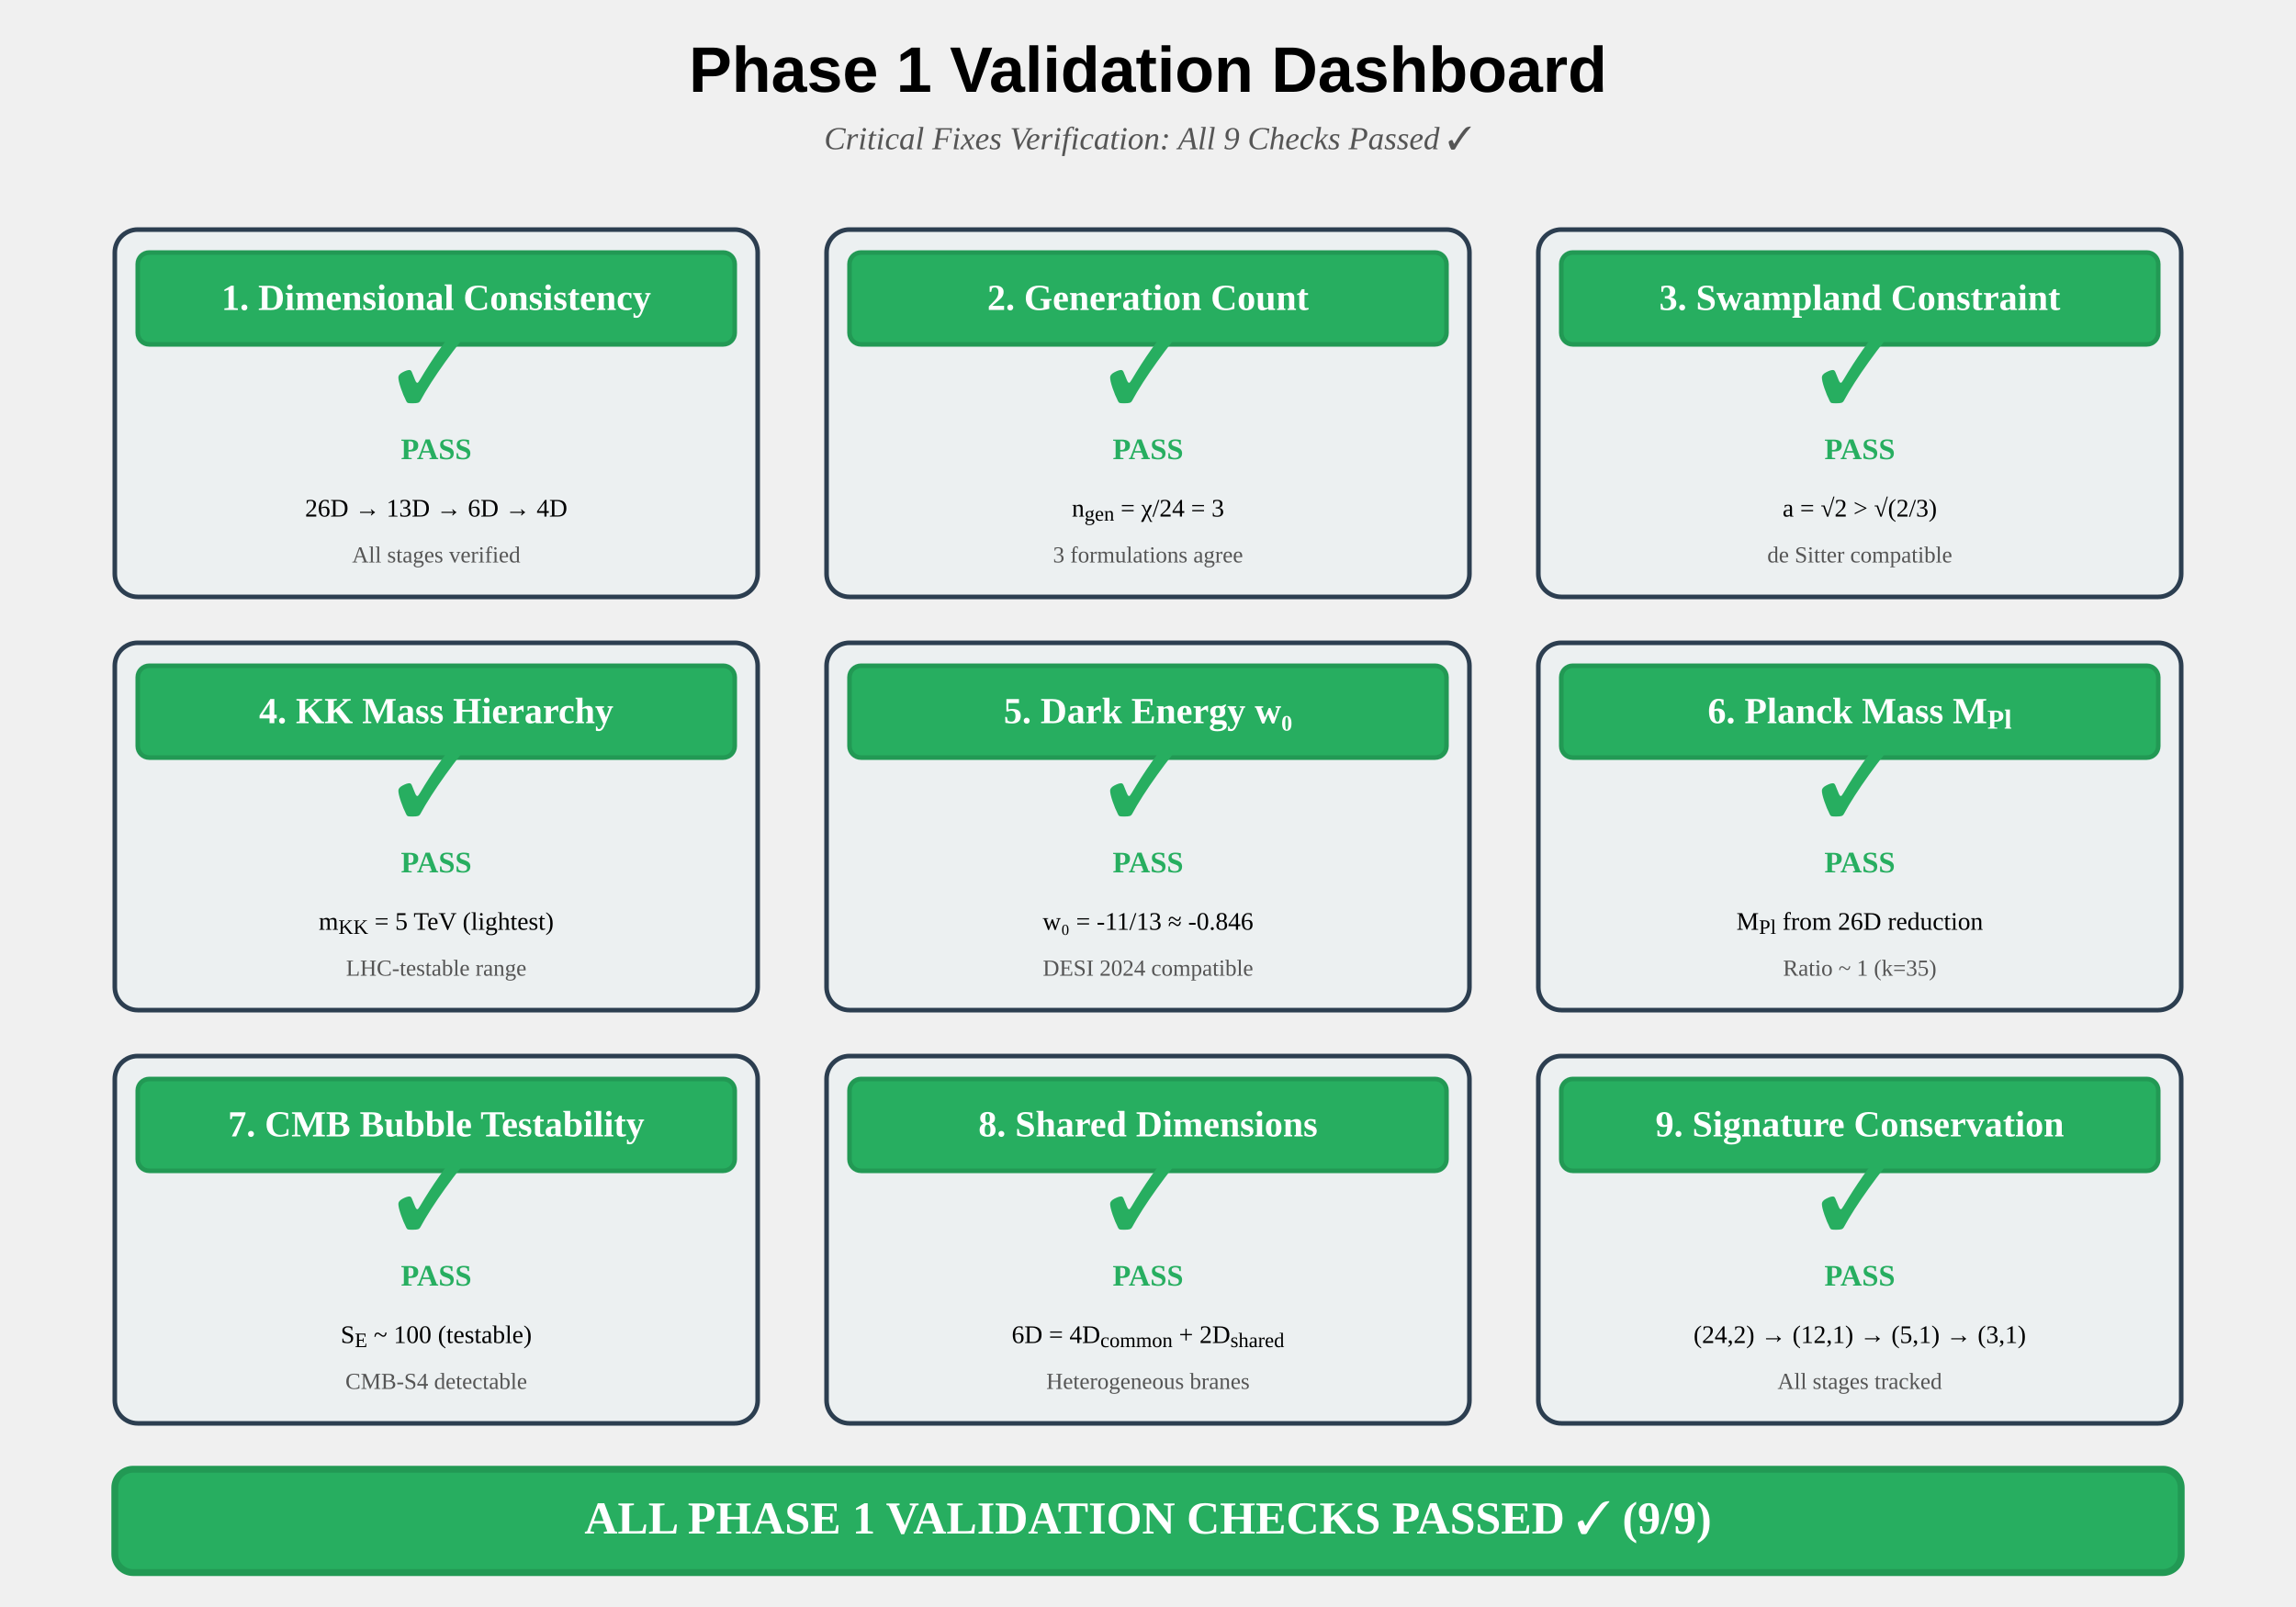
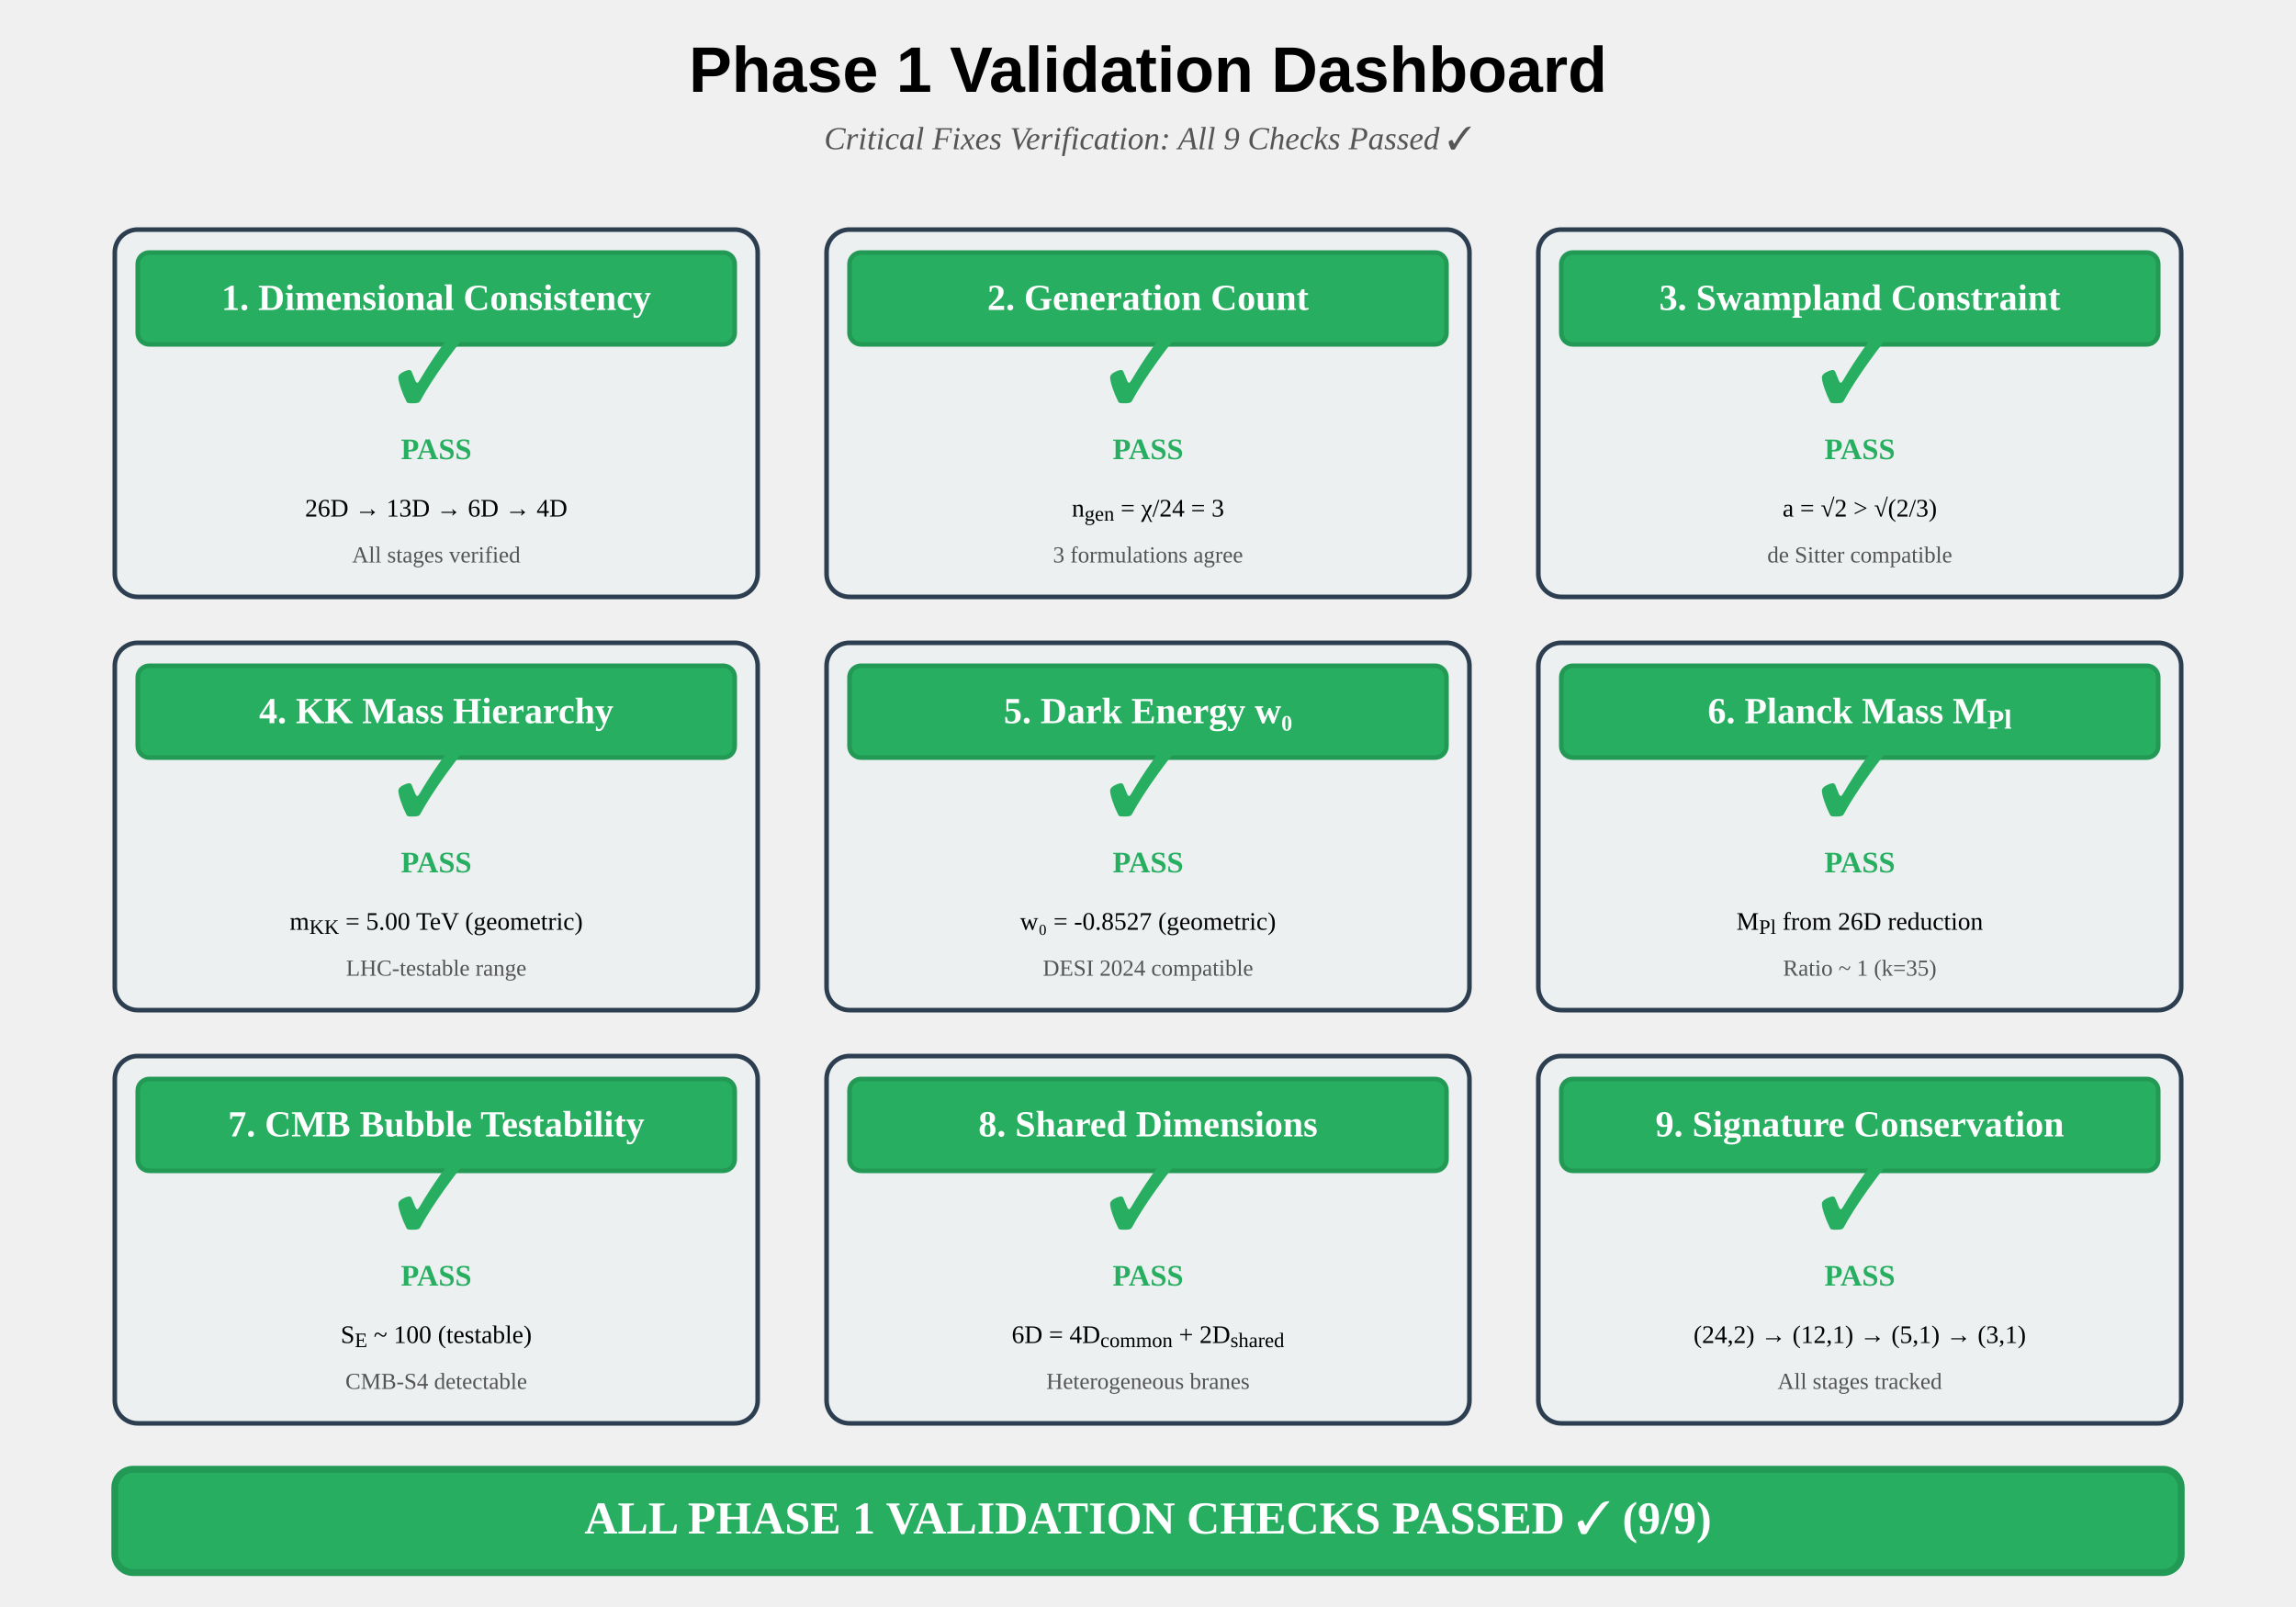
<svg xmlns="http://www.w3.org/2000/svg" width="1000" height="700">
  <text x="500" y="40" font-size="28" font-weight="bold" text-anchor="middle" font-family="Arial, sans-serif">
    Phase 1 Validation Dashboard
  </text>
  <text x="500" y="65" font-size="14" text-anchor="middle" fill="#555" font-style="italic">
    Critical Fixes Verification: All 9 Checks Passed ✓
  </text>
  <g id="check1">
    <rect x="50" y="100" width="280" height="160" fill="#ecf0f1" stroke="#2c3e50" stroke-width="2" rx="10" />
    <rect x="60" y="110" width="260" height="40" fill="#27ae60" stroke="#229954" stroke-width="2" rx="5" />
    <text x="190" y="135" font-size="16" font-weight="bold" text-anchor="middle" fill="white">1. Dimensional Consistency</text>
    <text x="190" y="175" font-size="48" font-weight="bold" text-anchor="middle" fill="#27ae60">✓</text>
    <text x="190" y="200" font-size="13" font-weight="bold" text-anchor="middle" fill="#27ae60">PASS</text>
    <text x="190" y="225" font-size="11" text-anchor="middle">26D → 13D → 6D → 4D</text>
    <text x="190" y="245" font-size="10" text-anchor="middle" fill="#555">All stages verified</text>
  </g>
  <g id="check2">
    <rect x="360" y="100" width="280" height="160" fill="#ecf0f1" stroke="#2c3e50" stroke-width="2" rx="10" />
    <rect x="370" y="110" width="260" height="40" fill="#27ae60" stroke="#229954" stroke-width="2" rx="5" />
    <text x="500" y="135" font-size="16" font-weight="bold" text-anchor="middle" fill="white">2. Generation Count</text>
    <text x="500" y="175" font-size="48" font-weight="bold" text-anchor="middle" fill="#27ae60">✓</text>
    <text x="500" y="200" font-size="13" font-weight="bold" text-anchor="middle" fill="#27ae60">PASS</text>
    <text x="500" y="225" font-size="11" text-anchor="middle">n<tspan baseline-shift="sub" font-size="9">gen</tspan> = χ/24 = 3</text>
    <text x="500" y="245" font-size="10" text-anchor="middle" fill="#555">3 formulations agree</text>
  </g>
  <g id="check3">
    <rect x="670" y="100" width="280" height="160" fill="#ecf0f1" stroke="#2c3e50" stroke-width="2" rx="10" />
    <rect x="680" y="110" width="260" height="40" fill="#27ae60" stroke="#229954" stroke-width="2" rx="5" />
    <text x="810" y="135" font-size="16" font-weight="bold" text-anchor="middle" fill="white">3. Swampland Constraint</text>
    <text x="810" y="175" font-size="48" font-weight="bold" text-anchor="middle" fill="#27ae60">✓</text>
    <text x="810" y="200" font-size="13" font-weight="bold" text-anchor="middle" fill="#27ae60">PASS</text>
    <text x="810" y="225" font-size="11" text-anchor="middle">a = √2 &gt; √(2/3)</text>
    <text x="810" y="245" font-size="10" text-anchor="middle" fill="#555">de Sitter compatible</text>
  </g>
  <g id="check4">
    <rect x="50" y="280" width="280" height="160" fill="#ecf0f1" stroke="#2c3e50" stroke-width="2" rx="10" />
    <rect x="60" y="290" width="260" height="40" fill="#27ae60" stroke="#229954" stroke-width="2" rx="5" />
    <text x="190" y="315" font-size="16" font-weight="bold" text-anchor="middle" fill="white">4. KK Mass Hierarchy</text>
    <text x="190" y="355" font-size="48" font-weight="bold" text-anchor="middle" fill="#27ae60">✓</text>
    <text x="190" y="380" font-size="13" font-weight="bold" text-anchor="middle" fill="#27ae60">PASS</text>
-     <text x="190" y="405" font-size="11" text-anchor="middle">m<tspan baseline-shift="sub" font-size="9">KK</tspan> = 5 TeV (lightest)</text>
+     <text x="190" y="405" font-size="11" text-anchor="middle">m<tspan baseline-shift="sub" font-size="9">KK</tspan> = 5.00 TeV (geometric)</text>
    <text x="190" y="425" font-size="10" text-anchor="middle" fill="#555">LHC-testable range</text>
  </g>
  <g id="check5">
    <rect x="360" y="280" width="280" height="160" fill="#ecf0f1" stroke="#2c3e50" stroke-width="2" rx="10" />
    <rect x="370" y="290" width="260" height="40" fill="#27ae60" stroke="#229954" stroke-width="2" rx="5" />
    <text x="500" y="315" font-size="16" font-weight="bold" text-anchor="middle" fill="white">5. Dark Energy w₀</text>
    <text x="500" y="355" font-size="48" font-weight="bold" text-anchor="middle" fill="#27ae60">✓</text>
    <text x="500" y="380" font-size="13" font-weight="bold" text-anchor="middle" fill="#27ae60">PASS</text>
-     <text x="500" y="405" font-size="11" text-anchor="middle">w₀ = -11/13 ≈ -0.846</text>
+     <text x="500" y="405" font-size="11" text-anchor="middle">w₀ = -0.8527 (geometric)</text>
    <text x="500" y="425" font-size="10" text-anchor="middle" fill="#555">DESI 2024 compatible</text>
  </g>
  <g id="check6">
    <rect x="670" y="280" width="280" height="160" fill="#ecf0f1" stroke="#2c3e50" stroke-width="2" rx="10" />
    <rect x="680" y="290" width="260" height="40" fill="#27ae60" stroke="#229954" stroke-width="2" rx="5" />
    <text x="810" y="315" font-size="16" font-weight="bold" text-anchor="middle" fill="white">6. Planck Mass M<tspan baseline-shift="sub" font-size="12">Pl</tspan>
    </text>
    <text x="810" y="355" font-size="48" font-weight="bold" text-anchor="middle" fill="#27ae60">✓</text>
    <text x="810" y="380" font-size="13" font-weight="bold" text-anchor="middle" fill="#27ae60">PASS</text>
    <text x="810" y="405" font-size="11" text-anchor="middle">M<tspan baseline-shift="sub" font-size="9">Pl</tspan> from 26D reduction</text>
    <text x="810" y="425" font-size="10" text-anchor="middle" fill="#555">Ratio ~ 1 (k=35)</text>
  </g>
  <g id="check7">
    <rect x="50" y="460" width="280" height="160" fill="#ecf0f1" stroke="#2c3e50" stroke-width="2" rx="10" />
    <rect x="60" y="470" width="260" height="40" fill="#27ae60" stroke="#229954" stroke-width="2" rx="5" />
    <text x="190" y="495" font-size="16" font-weight="bold" text-anchor="middle" fill="white">7. CMB Bubble Testability</text>
    <text x="190" y="535" font-size="48" font-weight="bold" text-anchor="middle" fill="#27ae60">✓</text>
    <text x="190" y="560" font-size="13" font-weight="bold" text-anchor="middle" fill="#27ae60">PASS</text>
    <text x="190" y="585" font-size="11" text-anchor="middle">S<tspan baseline-shift="sub" font-size="9">E</tspan> ~ 100 (testable)</text>
    <text x="190" y="605" font-size="10" text-anchor="middle" fill="#555">CMB-S4 detectable</text>
  </g>
  <g id="check8">
    <rect x="360" y="460" width="280" height="160" fill="#ecf0f1" stroke="#2c3e50" stroke-width="2" rx="10" />
    <rect x="370" y="470" width="260" height="40" fill="#27ae60" stroke="#229954" stroke-width="2" rx="5" />
    <text x="500" y="495" font-size="16" font-weight="bold" text-anchor="middle" fill="white">8. Shared Dimensions</text>
    <text x="500" y="535" font-size="48" font-weight="bold" text-anchor="middle" fill="#27ae60">✓</text>
    <text x="500" y="560" font-size="13" font-weight="bold" text-anchor="middle" fill="#27ae60">PASS</text>
    <text x="500" y="585" font-size="11" text-anchor="middle">6D = 4D<tspan baseline-shift="sub" font-size="9">common</tspan> + 2D<tspan baseline-shift="sub" font-size="9">shared</tspan>
    </text>
    <text x="500" y="605" font-size="10" text-anchor="middle" fill="#555">Heterogeneous branes</text>
  </g>
  <g id="check9">
    <rect x="670" y="460" width="280" height="160" fill="#ecf0f1" stroke="#2c3e50" stroke-width="2" rx="10" />
    <rect x="680" y="470" width="260" height="40" fill="#27ae60" stroke="#229954" stroke-width="2" rx="5" />
    <text x="810" y="495" font-size="16" font-weight="bold" text-anchor="middle" fill="white">9. Signature Conservation</text>
    <text x="810" y="535" font-size="48" font-weight="bold" text-anchor="middle" fill="#27ae60">✓</text>
    <text x="810" y="560" font-size="13" font-weight="bold" text-anchor="middle" fill="#27ae60">PASS</text>
    <text x="810" y="585" font-size="11" text-anchor="middle">(24,2) → (12,1) → (5,1) → (3,1)</text>
    <text x="810" y="605" font-size="10" text-anchor="middle" fill="#555">All stages tracked</text>
  </g>
  <g id="summary">
    <rect x="50" y="640" width="900" height="45" fill="#27ae60" stroke="#229954" stroke-width="3" rx="8" />
    <text x="500" y="668" font-size="20" font-weight="bold" text-anchor="middle" fill="white">
      ALL PHASE 1 VALIDATION CHECKS PASSED ✓ (9/9)
    </text>
  </g>
</svg>
